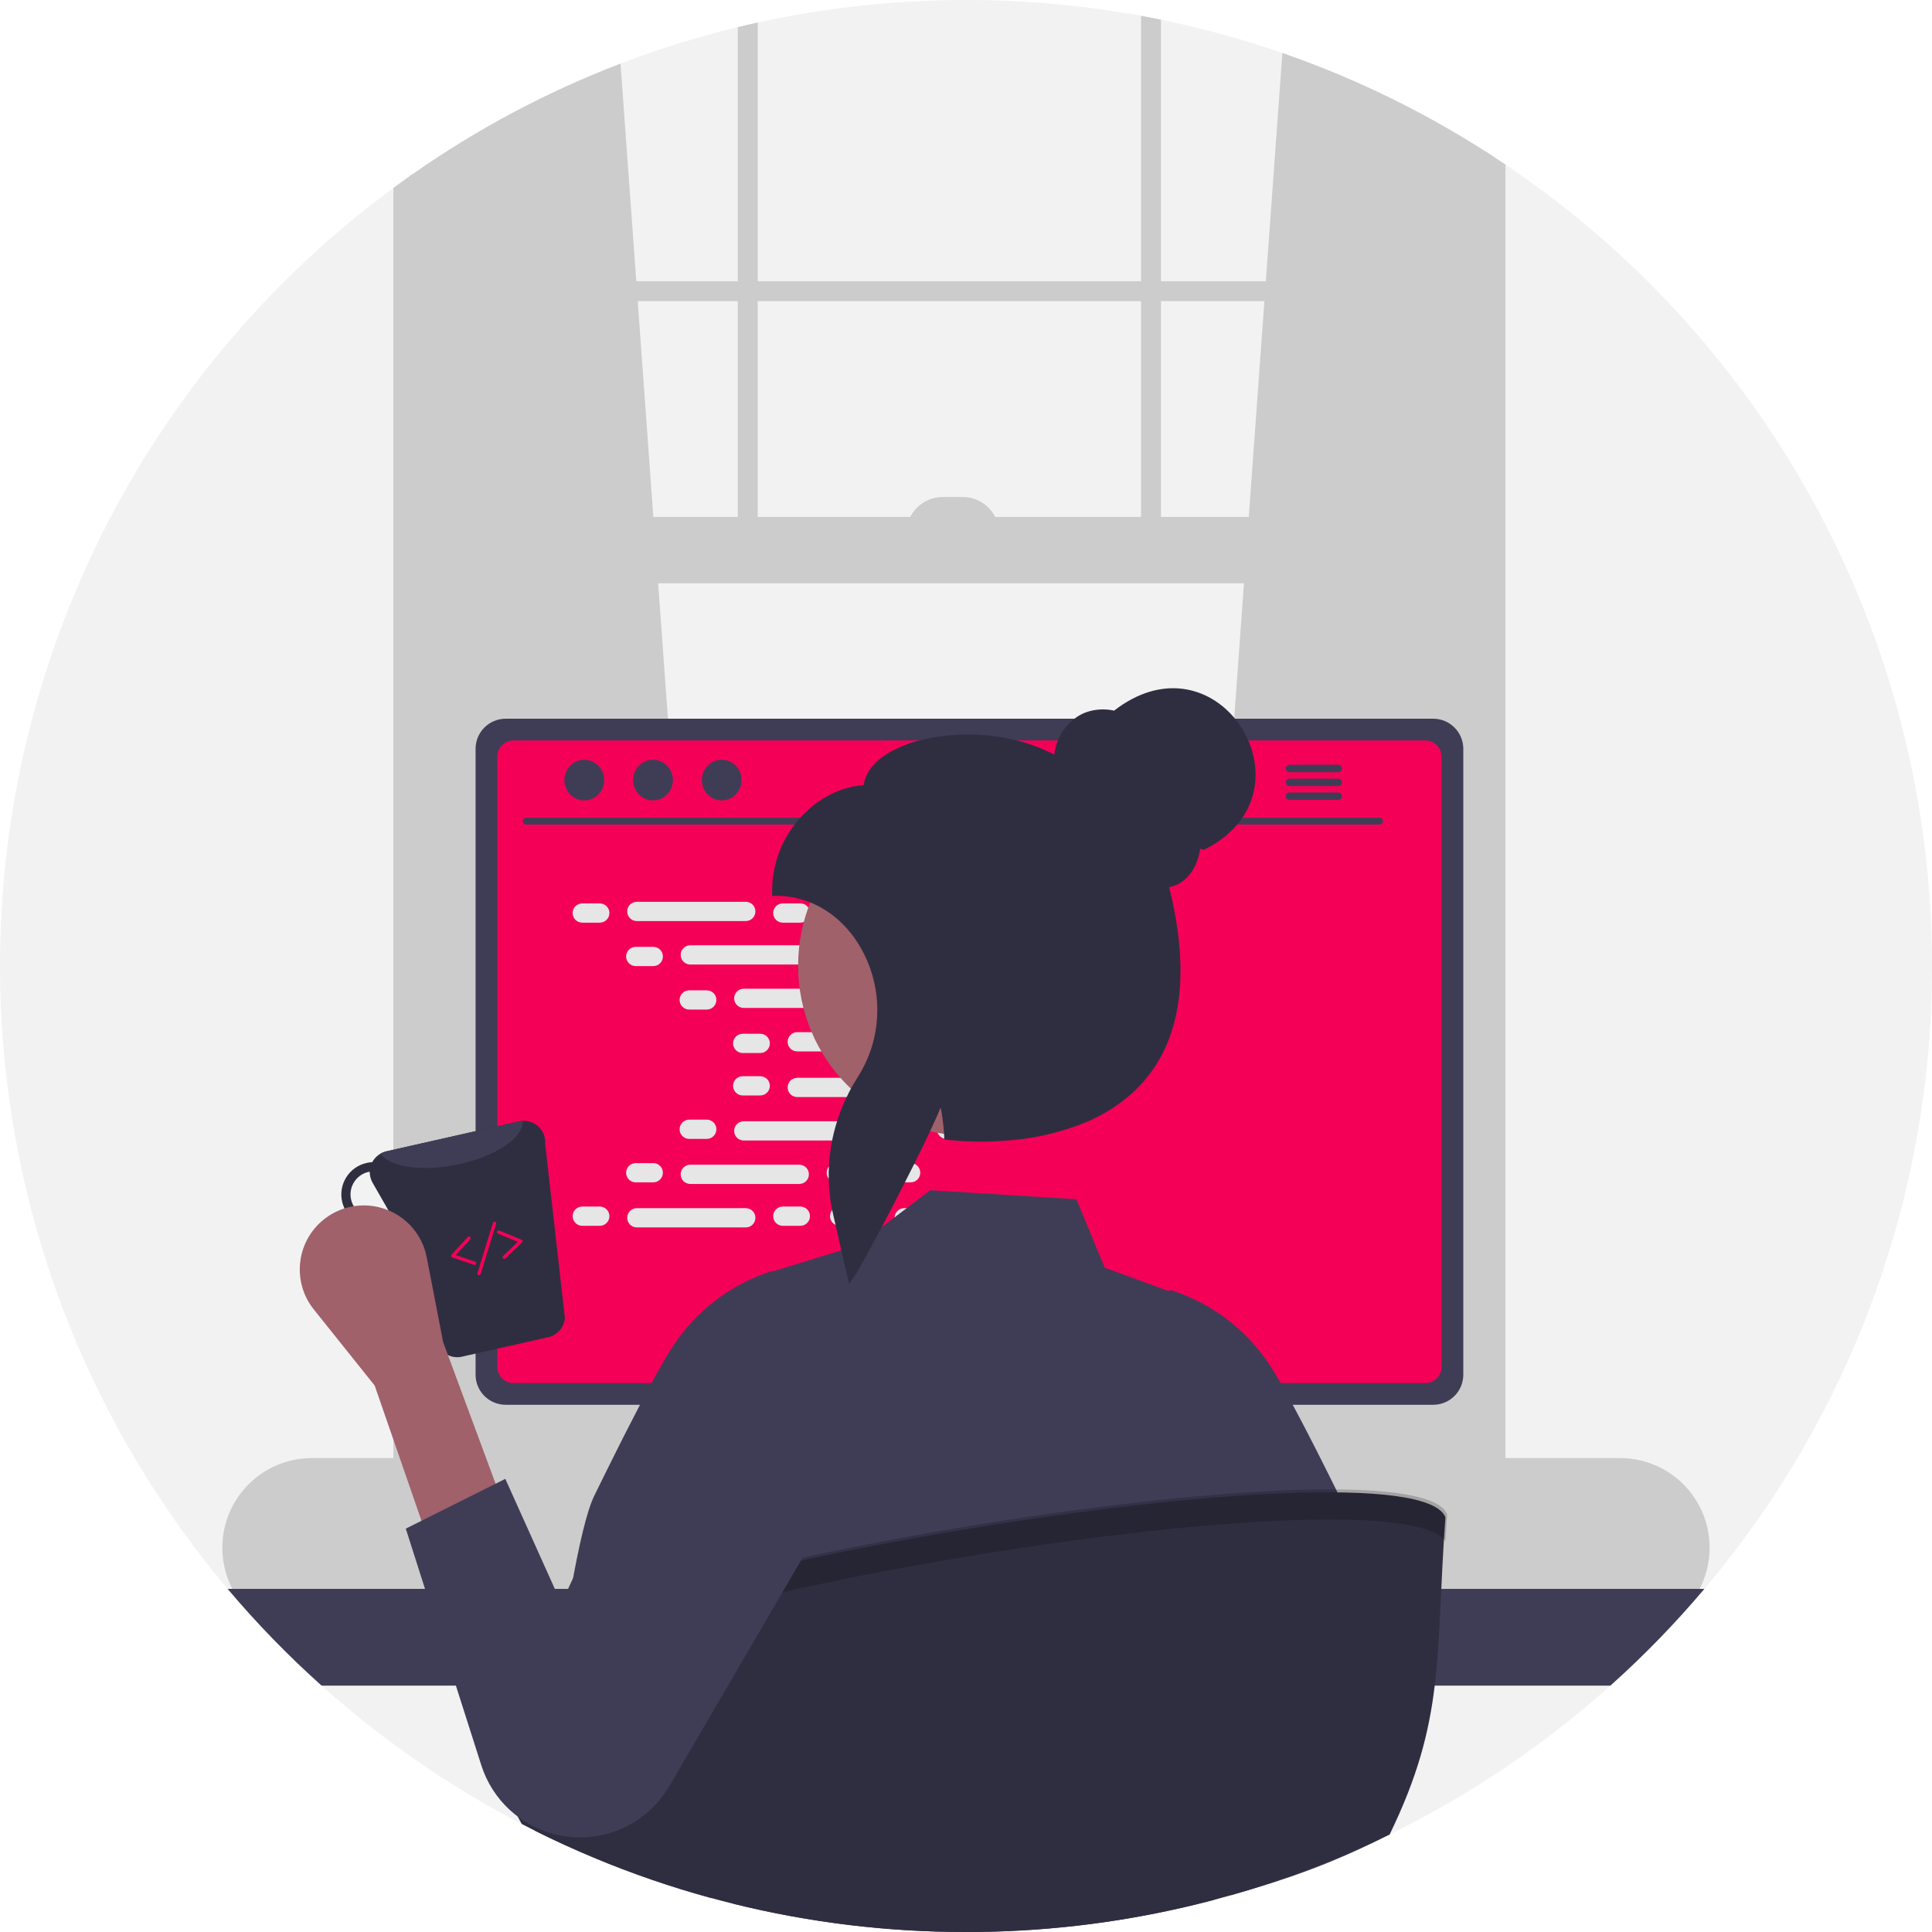
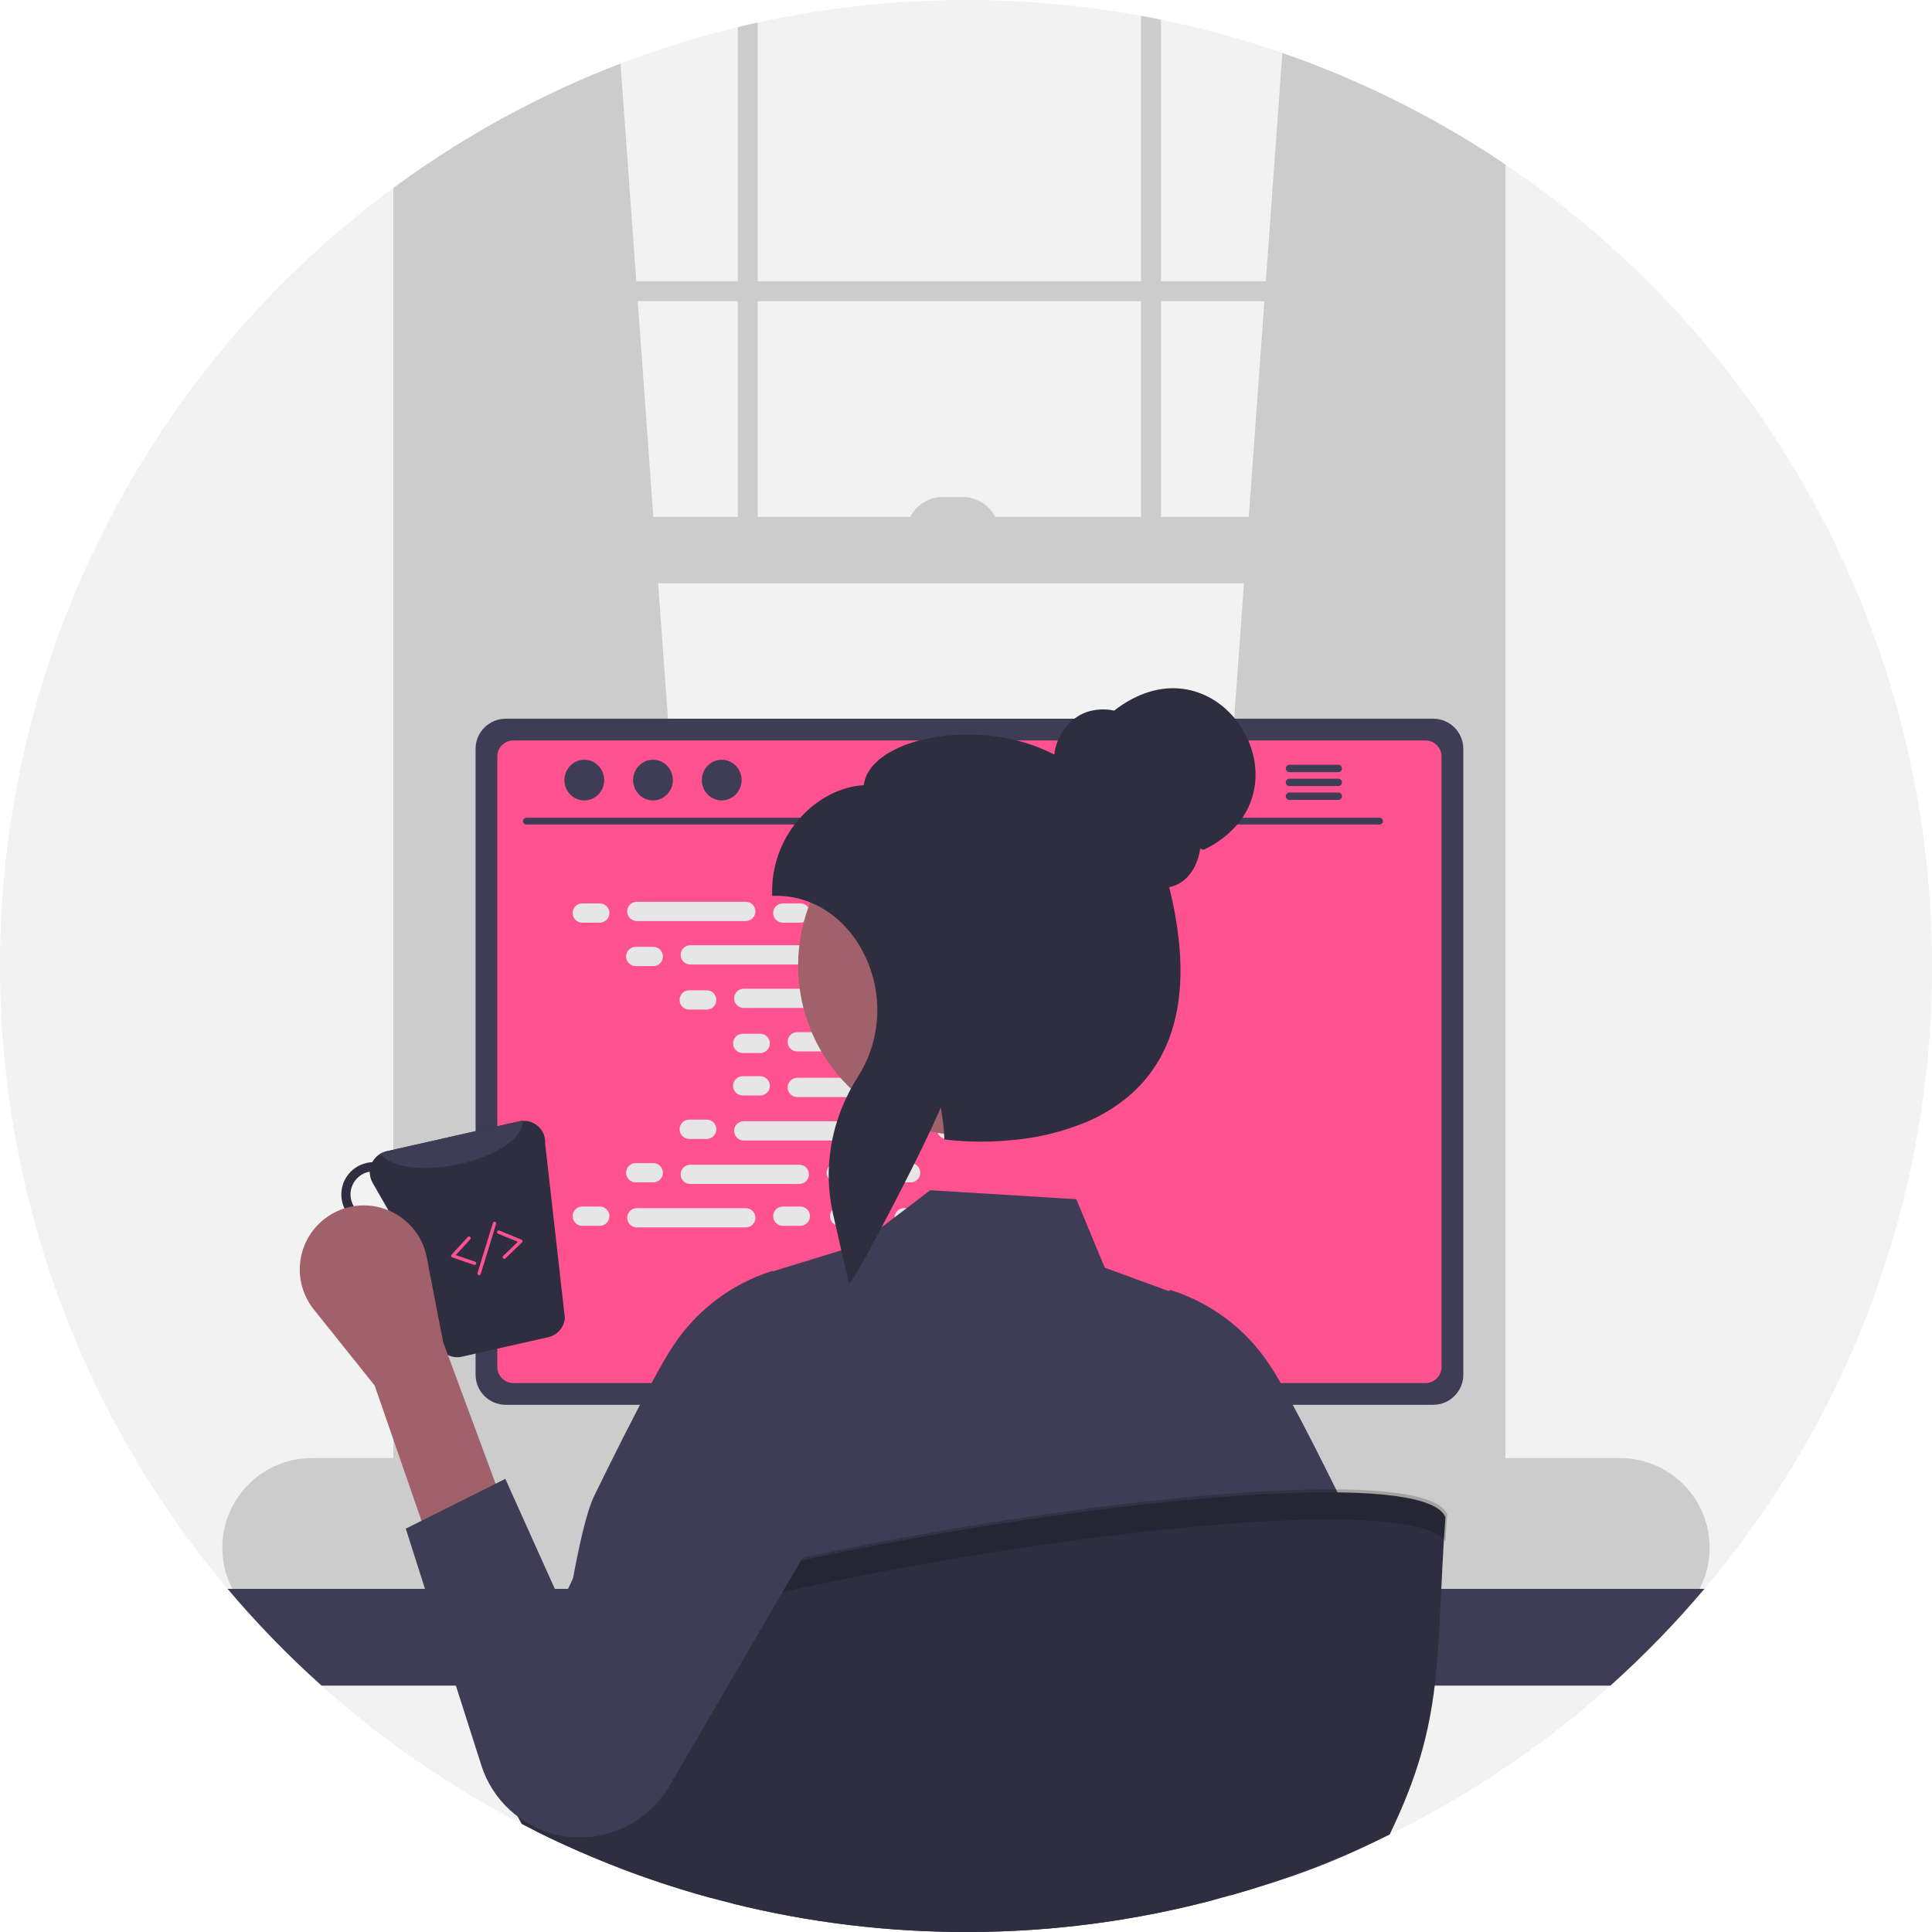
<svg xmlns="http://www.w3.org/2000/svg" data-name="Layer 1" width="578" height="578" viewBox="0 0 578 578">
  <path d="M889,450a287.861,287.861,0,0,1-68.09,186.34c-1.6,1.9-3.23,3.77-4.89,5.63a290.588,290.588,0,0,1-67.49,55.99q-8.67,5.205-17.72,9.81c-.61.31-1.23.62-1.84.92-.73.37-1.47.73-2.21,1.09A286.159,286.159,0,0,1,679.24,728q-2.55.72-5.11,1.4a288.588,288.588,0,0,1-65.84,9.49c-1.16.03-2.3.05-3.4.07-.39.01-.77.02-1.15.02-1.25.01-2.49.02-3.74.02a289.271,289.271,0,0,1-69.54-8.43q-3.42-.84-6.81-1.77a285.473,285.473,0,0,1-34.97-12.03q-9-3.75-17.68-8.09c-1.31-.66-2.62-1.32-3.91-2-.55-.27-1.09-.56-1.63-.84a290.458,290.458,0,0,1-81.65-64.06c-1.6-1.79-3.17-3.61-4.72-5.44a289.025,289.025,0,0,1,49.59-419.1c1.64-1.21,3.29-2.41,4.96-3.58q.495-.345.99-.69a286.753,286.753,0,0,1,97.1-43.85c1.98-.49,3.96-.95,5.96-1.38a291.798,291.798,0,0,1,114.68-2.01c1.99.37,3.98.75,5.96,1.16a287.281,287.281,0,0,1,97.1,39.43c.66.42,1.32.84,1.98,1.28,1.33.86,2.66,1.74,3.97,2.63A288.686,288.686,0,0,1,889,450Z" transform="translate(-311 -161)" fill="#f2f2f2" />
  <path d="M527,599.51l-92.37,8.2-.99.09V213.66q.495-.345.99-.69a288.323,288.323,0,0,1,62.01-32.94l4.72,65.1.43,5.96,4.67,64.56L507.9,335.51l18.93,261.7Z" transform="translate(-311 -161)" fill="#ccc" />
  <path d="M755.43,206.32c.66.42,1.32.84,1.98,1.28V607.8l-1.98-.18-91.37-8.11.17-2.3L683.16,335.51l1.44-19.86,4.67-64.56.43-5.96,4.95-68.27A287.687,287.687,0,0,1,755.43,206.32Z" transform="translate(-311 -161)" fill="#ccc" />
  <path d="M755.43,206.32V613.26c0,7.81-5.38,14.16-12,14.16H446.63c-5.48,0-10.13-4.36-11.54-10.31a16.108,16.108,0,0,1-.46-3.85V212.97q-.495.345-.99.69c-1.67,1.17-3.32,2.37-4.96,3.58V613.26a22.919,22.919,0,0,0,6.18,16,17.06,17.06,0,0,0,7.78,4.66,15.118,15.118,0,0,0,3.99.53h296.8a15.249,15.249,0,0,0,4-.53c7.98-2.15,13.95-10.59,13.95-20.66V210.23c-1.31-.89-2.64-1.77-3.97-2.63C756.75,207.16,756.09,206.74,755.43,206.32Z" transform="translate(-311 -161)" fill="#ccc" />
  <rect x="120.655" y="84.134" width="326.752" height="5.959" fill="#ccc" />
  <path d="M531.73,169.12c1.98-.49,3.96-.95,5.96-1.38V329.55h-5.96Z" transform="translate(-311 -161)" fill="#ccc" />
  <path d="M652.37,165.73c1.99.37,3.98.75,5.96,1.16V329.55h-5.96Z" transform="translate(-311 -161)" fill="#ccc" />
  <path d="M795.65,597.21H404.34a26.82,26.82,0,0,0,0,53.64H795.65a26.76,26.76,0,0,0,20.12-9.11,27.096,27.096,0,0,0,3.02-4.18,25.54,25.54,0,0,0,1.75-3.56,26.803,26.803,0,0,0-24.89-36.79Z" transform="translate(-311 -161)" fill="#ccc" />
  <rect x="122.642" y="154.649" width="324.766" height="19.863" fill="#ccc" />
  <path d="M282.045,148.69h5.959a10.925,10.925,0,0,1,10.925,10.925v0a0,0,0,0,1,0,0h-27.809a0,0,0,0,1,0,0v0a10.925,10.925,0,0,1,10.925-10.925Z" fill="#ccc" />
  <path d="M820.91,636.34a289.004,289.004,0,0,1-28.12,28.95H407.21a289.004,289.004,0,0,1-28.12-28.95Z" transform="translate(-311 -161)" fill="#3f3d56" />
  <path d="M632.28,536.07H567.36a3.175,3.175,0,0,0-1.03.16,3.448,3.448,0,0,0-2.43,3.3V642.09h71.85V539.53A3.463,3.463,0,0,0,632.28,536.07Zm-24.57,50.6a7.531,7.531,0,0,1-1.56,4.6,7.665,7.665,0,0,1-13.78-4.6v-11.9a7.67,7.67,0,0,1,15.34,0Z" transform="translate(-311 -161)" fill="#2f2e41" />
  <path d="M563.68,638.81v9.89a1.94,1.94,0,0,0,1.93,1.94h68.43a1.946,1.946,0,0,0,1.93-1.94v-9.89Z" transform="translate(-311 -161)" fill="#3f3d56" />
  <path d="M739.78,376.02H462.28a9.011,9.011,0,0,0-9,8.99V572.27a9.007,9.007,0,0,0,9,9h277.5a9.007,9.007,0,0,0,9-9V385.01A9.012,9.012,0,0,0,739.78,376.02Z" transform="translate(-311 -161)" fill="#3f3d56" />
-   <path d="M737.46,382.52H464.59a4.82,4.82,0,0,0-4.81,4.82V569.96a4.818,4.818,0,0,0,4.81,4.81H737.46a4.818,4.818,0,0,0,4.81-4.81V387.34A4.821,4.821,0,0,0,737.46,382.52Z" transform="translate(-311 -161)" fill="#f50057" />
+   <path d="M737.46,382.52H464.59a4.82,4.82,0,0,0-4.81,4.82V569.96a4.818,4.818,0,0,0,4.81,4.81H737.46a4.818,4.818,0,0,0,4.81-4.81V387.34A4.821,4.821,0,0,0,737.46,382.52Z" transform="translate(-311 -161)" fill="#ff528f" />
  <path d="M687.24,650.48l-2.52-11.97a2.992,2.992,0,0,0-1.86-2.17,2.894,2.894,0,0,0-1.06-.2H524.49a2.895,2.895,0,0,0-1.06.2,2.993,2.993,0,0,0-1.86,2.17l-2.52,11.97a2.987,2.987,0,0,0,2.92,3.6H684.31a2.948,2.948,0,0,0,2.32-1.11A2.985,2.985,0,0,0,687.24,650.48Z" transform="translate(-311 -161)" fill="#2f2e41" />
  <rect x="214.643" y="477.296" width="5" height="3" rx="0.488" fill="#3f3d56" />
  <rect x="224.643" y="477.296" width="5" height="3" rx="0.488" fill="#3f3d56" />
  <rect x="234.643" y="477.296" width="5" height="3" rx="0.488" fill="#3f3d56" />
  <rect x="244.643" y="477.296" width="5" height="3" rx="0.488" fill="#3f3d56" />
  <rect x="254.643" y="477.296" width="5" height="3" rx="0.488" fill="#3f3d56" />
  <rect x="264.643" y="477.296" width="5" height="3" rx="0.488" fill="#3f3d56" />
  <rect x="274.643" y="477.296" width="5" height="3" rx="0.488" fill="#3f3d56" />
  <rect x="284.643" y="477.296" width="5" height="3" rx="0.488" fill="#3f3d56" />
  <rect x="294.643" y="477.296" width="5" height="3" rx="0.488" fill="#3f3d56" />
  <rect x="304.643" y="477.296" width="5" height="3" rx="0.488" fill="#3f3d56" />
  <rect x="314.643" y="477.296" width="5" height="3" rx="0.488" fill="#3f3d56" />
  <rect x="324.643" y="477.296" width="5" height="3" rx="0.488" fill="#3f3d56" />
  <rect x="334.643" y="477.296" width="5" height="3" rx="0.488" fill="#3f3d56" />
  <rect x="344.643" y="477.296" width="5" height="3" rx="0.488" fill="#3f3d56" />
  <rect x="354.643" y="477.296" width="5" height="3" rx="0.488" fill="#3f3d56" />
  <rect x="364.643" y="477.296" width="5" height="3" rx="0.488" fill="#3f3d56" />
  <rect x="214.525" y="482.296" width="5" height="3" rx="0.488" fill="#3f3d56" />
  <rect x="224.525" y="482.296" width="5" height="3" rx="0.488" fill="#3f3d56" />
  <rect x="234.525" y="482.296" width="5" height="3" rx="0.488" fill="#3f3d56" />
  <rect x="244.525" y="482.296" width="5" height="3" rx="0.488" fill="#3f3d56" />
  <rect x="254.525" y="482.296" width="5" height="3" rx="0.488" fill="#3f3d56" />
  <rect x="264.525" y="482.296" width="5" height="3" rx="0.488" fill="#3f3d56" />
  <rect x="274.525" y="482.296" width="5" height="3" rx="0.488" fill="#3f3d56" />
  <rect x="284.525" y="482.296" width="5" height="3" rx="0.488" fill="#3f3d56" />
  <rect x="294.525" y="482.296" width="5" height="3" rx="0.488" fill="#3f3d56" />
  <rect x="304.525" y="482.296" width="5" height="3" rx="0.488" fill="#3f3d56" />
  <rect x="314.525" y="482.296" width="5" height="3" rx="0.488" fill="#3f3d56" />
  <rect x="324.525" y="482.296" width="5" height="3" rx="0.488" fill="#3f3d56" />
  <rect x="334.525" y="482.296" width="5" height="3" rx="0.488" fill="#3f3d56" />
  <rect x="344.525" y="482.296" width="5" height="3" rx="0.488" fill="#3f3d56" />
  <rect x="354.525" y="482.296" width="5" height="3" rx="0.488" fill="#3f3d56" />
  <rect x="364.525" y="482.296" width="5" height="3" rx="0.488" fill="#3f3d56" />
  <rect x="262.525" y="488.296" width="40" height="3" rx="0.488" fill="#3f3d56" />
  <path d="M723.748,407.677H468.425a1.016,1.016,0,0,1,0-2.031H723.748a1.016,1.016,0,0,1,0,2.031Z" transform="translate(-311 -161)" fill="#3f3d56" />
  <ellipse cx="174.805" cy="233.379" rx="5.95" ry="6.083" fill="#3f3d56" />
  <ellipse cx="195.361" cy="233.379" rx="5.95" ry="6.083" fill="#3f3d56" />
  <ellipse cx="215.917" cy="233.379" rx="5.95" ry="6.083" fill="#3f3d56" />
  <path d="M711.37,389.8h-14.6a1.105,1.105,0,0,0,0,2.21h14.6a1.105,1.105,0,0,0,0-2.21Z" transform="translate(-311 -161)" fill="#3f3d56" />
  <path d="M711.37,393.95h-14.6a1.105,1.105,0,0,0,0,2.21h14.6a1.105,1.105,0,0,0,0-2.21Z" transform="translate(-311 -161)" fill="#3f3d56" />
  <path d="M711.37,398.1h-14.6a1.105,1.105,0,0,0,0,2.21h14.6a1.105,1.105,0,0,0,0-2.21Z" transform="translate(-311 -161)" fill="#3f3d56" />
  <rect x="171.314" y="270.273" width="11.006" height="5.76" rx="2.88" fill="#e6e6e6" />
  <rect x="231.314" y="270.273" width="11.006" height="5.76" rx="2.88" fill="#e6e6e6" />
  <rect x="248.314" y="270.273" width="11.006" height="5.76" rx="2.88" fill="#e6e6e6" />
  <rect x="187.634" y="269.793" width="38.366" height="5.76" rx="2.88" fill="#e6e6e6" />
  <rect x="267.634" y="269.793" width="38.366" height="5.76" rx="2.88" fill="#e6e6e6" />
  <rect x="187.314" y="283.273" width="11.006" height="5.76" rx="2.88" fill="#e6e6e6" />
  <rect x="247.314" y="283.273" width="11.006" height="5.76" rx="2.88" fill="#e6e6e6" />
  <rect x="264.314" y="283.273" width="11.006" height="5.76" rx="2.88" fill="#e6e6e6" />
  <rect x="203.634" y="282.793" width="38.366" height="5.76" rx="2.88" fill="#e6e6e6" />
  <rect x="283.634" y="282.793" width="38.366" height="5.76" rx="2.88" fill="#e6e6e6" />
  <rect x="203.314" y="296.273" width="11.006" height="5.76" rx="2.88" fill="#e6e6e6" />
  <rect x="263.314" y="296.273" width="11.006" height="5.76" rx="2.88" fill="#e6e6e6" />
  <rect x="280.314" y="296.273" width="11.006" height="5.76" rx="2.88" fill="#e6e6e6" />
  <rect x="219.634" y="295.793" width="38.366" height="5.76" rx="2.88" fill="#e6e6e6" />
  <rect x="299.634" y="295.793" width="38.366" height="5.76" rx="2.88" fill="#e6e6e6" />
  <rect x="219.314" y="309.273" width="11.006" height="5.76" rx="2.88" fill="#e6e6e6" />
  <rect x="279.314" y="309.273" width="11.006" height="5.76" rx="2.88" fill="#e6e6e6" />
  <rect x="296.314" y="309.273" width="11.006" height="5.76" rx="2.88" fill="#e6e6e6" />
  <rect x="235.634" y="308.793" width="38.366" height="5.76" rx="2.88" fill="#e6e6e6" />
  <rect x="231.314" y="360.967" width="11.006" height="5.76" rx="2.88" fill="#e6e6e6" />
  <rect x="248.314" y="360.967" width="11.006" height="5.76" rx="2.88" fill="#e6e6e6" />
  <rect x="267.634" y="361.447" width="38.366" height="5.76" rx="2.88" fill="#e6e6e6" />
  <rect x="171.314" y="360.967" width="11.006" height="5.76" rx="2.88" fill="#e6e6e6" />
  <rect x="187.634" y="361.447" width="38.366" height="5.76" rx="2.88" fill="#e6e6e6" />
  <rect x="187.314" y="347.967" width="11.006" height="5.76" rx="2.88" fill="#e6e6e6" />
  <rect x="247.314" y="347.967" width="11.006" height="5.76" rx="2.88" fill="#e6e6e6" />
  <rect x="264.314" y="347.967" width="11.006" height="5.76" rx="2.88" fill="#e6e6e6" />
  <rect x="203.634" y="348.447" width="38.366" height="5.76" rx="2.88" fill="#e6e6e6" />
  <rect x="203.314" y="334.967" width="11.006" height="5.76" rx="2.88" fill="#e6e6e6" />
  <rect x="263.314" y="334.967" width="11.006" height="5.76" rx="2.88" fill="#e6e6e6" />
  <rect x="280.314" y="334.967" width="11.006" height="5.76" rx="2.88" fill="#e6e6e6" />
  <rect x="219.634" y="335.447" width="38.366" height="5.76" rx="2.88" fill="#e6e6e6" />
  <rect x="219.314" y="321.967" width="11.006" height="5.76" rx="2.88" fill="#e6e6e6" />
  <rect x="279.314" y="321.967" width="11.006" height="5.76" rx="2.88" fill="#e6e6e6" />
  <rect x="296.314" y="321.967" width="11.006" height="5.76" rx="2.88" fill="#e6e6e6" />
  <rect x="235.634" y="322.447" width="38.366" height="5.76" rx="2.88" fill="#e6e6e6" />
  <path d="M726.81,709.77c-.61.31-1.23.62-1.84.92-15.8,7.9-28.44,12.39-45.73,17.31-1.46-16.3-2.87-44.95-4.24-62.71-.36-4.61-.72-8.48-1.07-11.21a15.182,15.182,0,0,0-.88-4.25l.06,4.25.15,11.21.87,64.11a288.588,288.588,0,0,1-65.84,9.49c-1.16.03-2.3.05-3.4.07-.39.01-.77.02-1.15.02-1.25.01-2.49.02-3.74.02a289.271,289.271,0,0,1-69.54-8.43c.49-16.13.98-44.46,1.45-65.28.1-4.07.19-7.86.29-11.21.19-7.16.39-12.32.58-14.05a4.361,4.361,0,0,0-.39.97,97.154,97.154,0,0,0-1.89,13.08c-.35,3.35-.7,7.14-1.05,11.21-1.86,21.63-3.8,51.04-5.8,63.51a285.473,285.473,0,0,1-34.97-12.03q-9-3.75-17.68-8.09c1.1-7.2,2.25-15.27,3.43-23.64.92-6.49,1.87-13.16,2.84-19.75,1.5-10.18,3.04-20.16,4.6-28.95,2.28-12.84,4.62-23.16,6.94-27.9,2.2-4.5,4.4-8.94,6.53-13.19.74-1.49,1.48-2.96,2.2-4.39.17-.34.34-.67.51-1,1.53-3.01,3.01-5.89,4.42-8.59,1.21-2.31,2.36-4.49,3.45-6.5,2.64-4.88,4.88-8.77,6.54-11.23a55.257,55.257,0,0,1,29.28-22.21l.3-.08.21.09,20.45-6.28,2.99-.92,2.01-.62,7.08-5.39,3.85-2.93,3.61-2.75,7.06-5.37,43.71,2.69,8.51,20.49,19.06,6.97.33-.15.29-.12.3.08a55.306,55.306,0,0,1,29.28,22.21c.94,1.41,2.08,3.27,3.37,5.52,1.1,1.91,2.3,4.09,3.6,6.5,1.85,3.43,3.87,7.3,6.01,11.49.47.92.95,1.86,1.43,2.81q1.335,2.64,2.71,5.39c2.13,4.25,4.33,8.69,6.53,13.2,1.91,3.91,3.84,11.95,5.74,22.18,1.57,8.5,3.13,18.52,4.64,28.95,1.98,13.52-.13,29.71,1.66,42.15C726.58,708.23,726.7,709,726.81,709.77Z" transform="translate(-311 -161)" fill="#3f3d56" />
  <circle cx="289.615" cy="288.888" r="50.836" fill="#a0616a" />
  <path d="M684.45,382.52a26.608,26.608,0,0,0-3.97-6.5c-7.72-9.43-21.76-13.58-36.17-2.42a15.279,15.279,0,0,0-8.35.48,12.91,12.91,0,0,0-3.52,1.94,15.97,15.97,0,0,0-4.94,6.5,15.522,15.522,0,0,0-1.1,4.23,50.565,50.565,0,0,0-11.23-4.23,60.34,60.34,0,0,0-29.13,0,36.544,36.544,0,0,0-8.78,3.48c-4.68,2.7-7.37,6.11-7.85,9.9-6.75.38-13.77,3.93-19,9.75-.59.65-1.16,1.33-1.69,2.03A32.709,32.709,0,0,0,542,427.73V429h1.27a26.87,26.87,0,0,1,10.15,1.98,27.585,27.585,0,0,1,5.89,3.25,28.764,28.764,0,0,1,3.37,2.8,33.483,33.483,0,0,1,6.12,8.05,37.459,37.459,0,0,1,4.08,24.71,36.2,36.2,0,0,1-1.52,5.76,37.584,37.584,0,0,1-3.71,7.63c-.06.09-.11.18-.17.27-.67,1.07-1.31,2.16-1.91,3.26-.45.82-.87,1.66-1.26,2.5a51.957,51.957,0,0,0-2.88,7.24,53.586,53.586,0,0,0-2.44,13.54c-.07,1.22-.09,2.44-.05,3.66a51.979,51.979,0,0,0,1.03,9.36c.09.42.18.83.27,1.25l.73,3.19,1.73,7.61,1.2,5.24,1.11,4.86,1.64-2.35c.56-.8,1.97-3.26,3.86-6.74,1.25-2.27,2.7-4.98,4.27-7.94,2.19-4.15,4.59-8.78,6.94-13.4.95-1.87,1.89-3.73,2.8-5.55,1.72-3.45,3.34-6.78,4.73-9.74,1.28-2.73,2.37-5.15,3.18-7.09.25,1.27.46,2.56.62,3.86.18,1.32.31,2.66.38,4,.02.2.03.41.04.61l.04.82.01.24,1.06.14a93.022,93.022,0,0,0,18.4.14h.01a74.862,74.862,0,0,0,23.56-5.71,49.257,49.257,0,0,0,11.8-7.24,41.3,41.3,0,0,0,4.66-4.52c.36-.41.71-.82,1.05-1.24a41.125,41.125,0,0,0,5.05-7.9,41.802,41.802,0,0,0,2.34-5.76c3.84-11.63,3.62-26.14-.66-43.38a9.923,9.923,0,0,0,3.27-1.26c3.14-1.89,5.32-5.64,6-10.22l1.08.29a30.104,30.104,0,0,0,10.01-7.54,24.115,24.115,0,0,0,1.54-2.03C687.58,398.45,687.62,389.81,684.45,382.52Z" transform="translate(-311 -161)" fill="#2f2e41" />
  <polygon points="206.32 475.296 214.817 442.504 222.32 470.8 206.32 475.296" opacity="0.2" />
  <path d="M743.43,614.93c-3.04,41.88.11,60.32-16.67,94.85A286.159,286.159,0,0,1,679.24,728q-2.55.72-5.11,1.4a288.588,288.588,0,0,1-65.84,9.49c-1.16.03-2.3.05-3.4.07-.39.01-.77.02-1.15.02-1.25.01-2.49.02-3.74.02a289.271,289.271,0,0,1-69.54-8.43q-3.42-.84-6.81-1.77a285.473,285.473,0,0,1-34.97-12.03q-9-3.75-17.68-8.09c-1.31-.66-2.62-1.32-3.91-2-6.63-11.66-10.4-25.84-10.48-42.88C461.2,634.44,733.29,589.61,743.43,614.93Z" transform="translate(-311 -161)" fill="#2f2e41" />
  <path d="M743.422,622.102c.155-2.593.329-5.271.531-8.06-10.14-25.32-282.23,19.51-286.82,48.87.013,2.692.128,5.304.321,7.855C468.57,641.789,727.059,599.181,743.422,622.102Z" transform="translate(-311 -161)" opacity="0.2" />
  <path d="M474.096,503.152a6.365,6.365,0,0,0-6.753-6.816,5.854,5.854,0,0,0-1.005.126l-39.762,8.983a6.548,6.548,0,0,0-4.209,3.235,8.184,8.184,0,0,0-1.727.251,9.661,9.661,0,0,0,4.271,18.845,9.794,9.794,0,0,0,3.895-1.884l13.474,37.941a6.329,6.329,0,0,0,6.941,3.046l25.849-5.842A6.416,6.416,0,0,0,480,555.32Zm-49.781,21.923a6.91,6.91,0,0,1-3.078-13.474c.126-.031.251,0,.377-.031a6.506,6.506,0,0,0,.848,3.266l4.931,8.606A6.505,6.505,0,0,1,424.314,525.074Z" transform="translate(-311 -161)" fill="#2f2e41" />
  <path d="M467.343,496.336c.377,5.025-8.229,10.804-19.755,13.097-10.585,2.167-20.07.659-22.739-3.298a6.025,6.025,0,0,1,1.728-.691l39.762-8.983A5.854,5.854,0,0,1,467.343,496.336Z" transform="translate(-311 -161)" fill="#3f3d56" />
  <path d="M439.843,623.905,462.177,612.738l-18.611-50.251-4.905-25.342a19.161,19.161,0,0,0-31.282-10.907h0a19.161,19.161,0,0,0-2.493,26.518l18.207,22.759Z" transform="translate(-311 -161)" fill="#a0616a" />
  <path d="M462.177,603.433l-29.778,14.889,22.599,70.809A30.977,30.977,0,0,0,477.333,709.847h0a30.977,30.977,0,0,0,33.737-14.197l59.925-102.714a31.62,31.62,0,0,0-10.196-42.982h0a31.62,31.62,0,0,0-45.296,12.765l-36.576,77.936Z" transform="translate(-311 -161)" fill="#3f3d56" />
-   <path d="M452.967,539.441a.496.496,0,0,1-.163-.027l-6.501-2.238a.499.499,0,0,1-.206-.811l4.835-5.265a.5.5,0,1,1,.736.676l-4.319,4.702,5.779,1.99a.5.5,0,0,1-.163.973Z" transform="translate(-311 -161)" fill="#f50057" />
-   <path d="M461.878,537.617a.5.5,0,0,1-.348-.859l4.395-4.249-5.903-2.433a.5.5,0,1,1,.381-.924l6.609,2.724a.5.5,0,0,1,.157.821l-4.943,4.779A.5.5,0,0,1,461.878,537.617Z" transform="translate(-311 -161)" fill="#f50057" />
-   <path d="M454.332,542.5a.482.482,0,0,1-.147-.022.5.5,0,0,1-.331-.625l4.615-15a.5.5,0,0,1,.956.295l-4.615,15A.5.5,0,0,1,454.332,542.5Z" transform="translate(-311 -161)" fill="#f50057" />
+   <path d="M452.967,539.441a.496.496,0,0,1-.163-.027l-6.501-2.238a.499.499,0,0,1-.206-.811l4.835-5.265a.5.5,0,1,1,.736.676l-4.319,4.702,5.779,1.99a.5.5,0,0,1-.163.973Z" transform="translate(-311 -161)" fill="#ff528f" />
+   <path d="M461.878,537.617a.5.5,0,0,1-.348-.859l4.395-4.249-5.903-2.433a.5.5,0,1,1,.381-.924l6.609,2.724a.5.5,0,0,1,.157.821l-4.943,4.779A.5.5,0,0,1,461.878,537.617Z" transform="translate(-311 -161)" fill="#ff528f" />
+   <path d="M454.332,542.5a.482.482,0,0,1-.147-.022.5.5,0,0,1-.331-.625l4.615-15a.5.5,0,0,1,.956.295l-4.615,15A.5.5,0,0,1,454.332,542.5Z" transform="translate(-311 -161)" fill="#ff528f" />
</svg>
